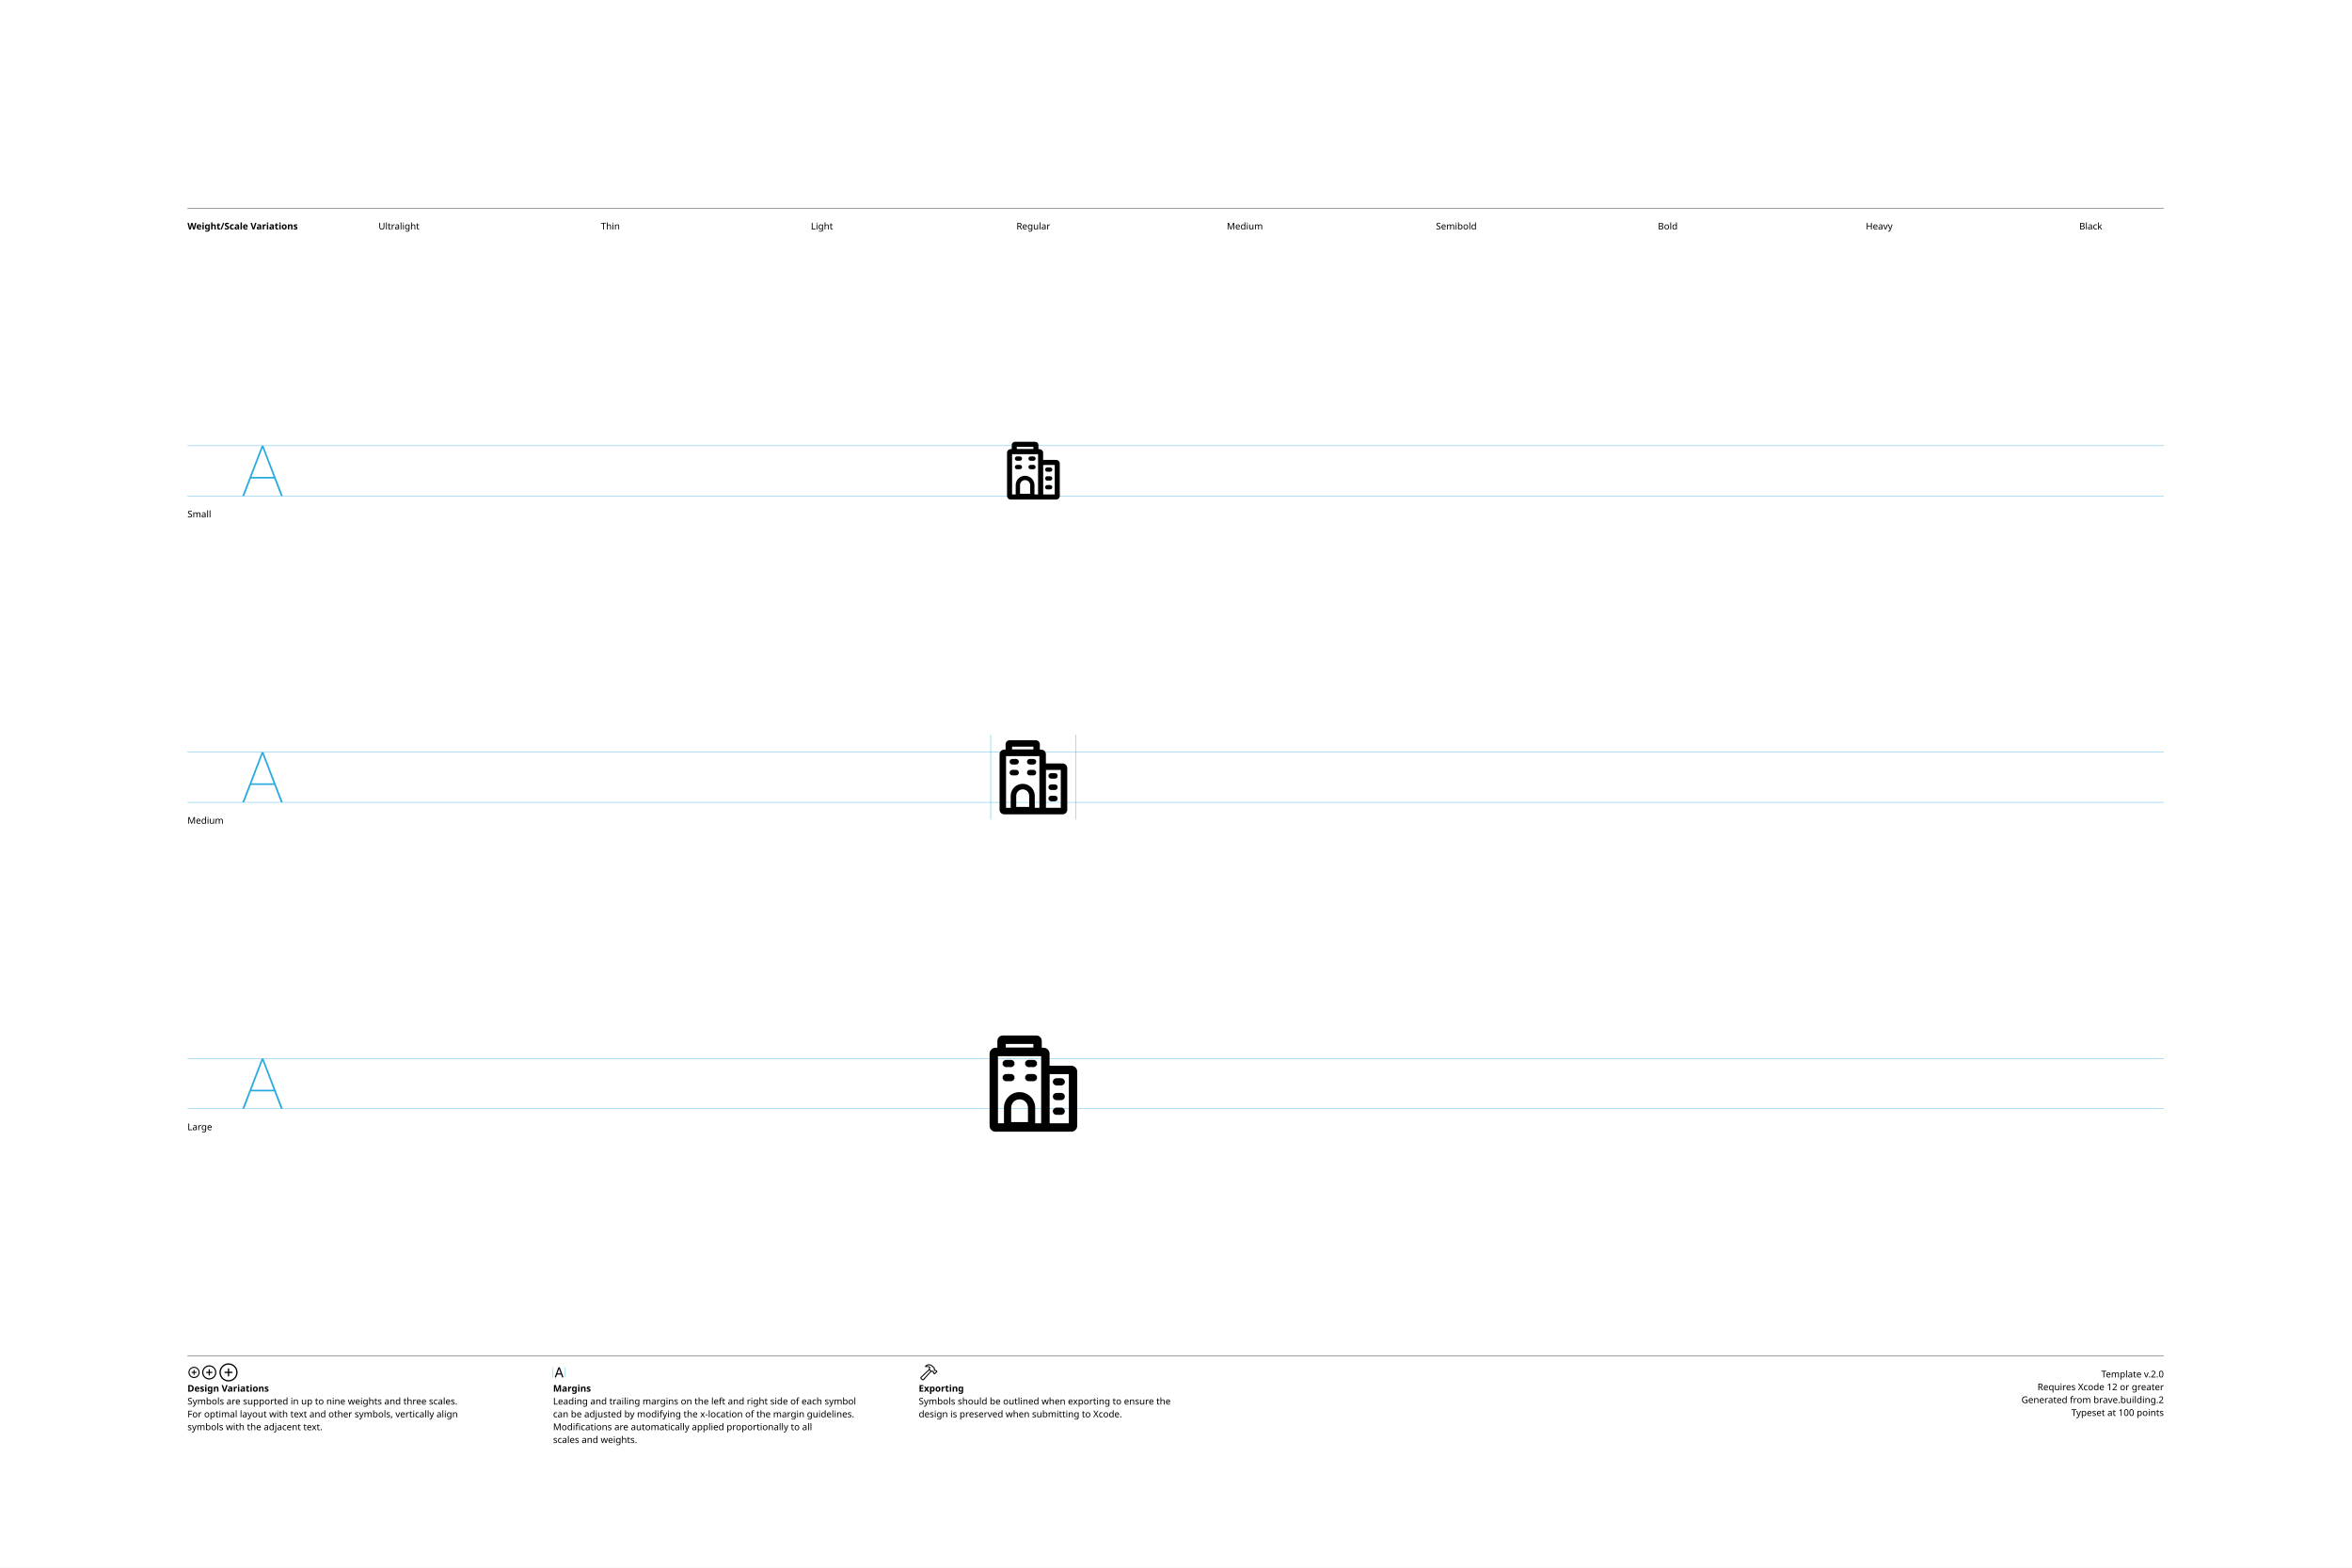
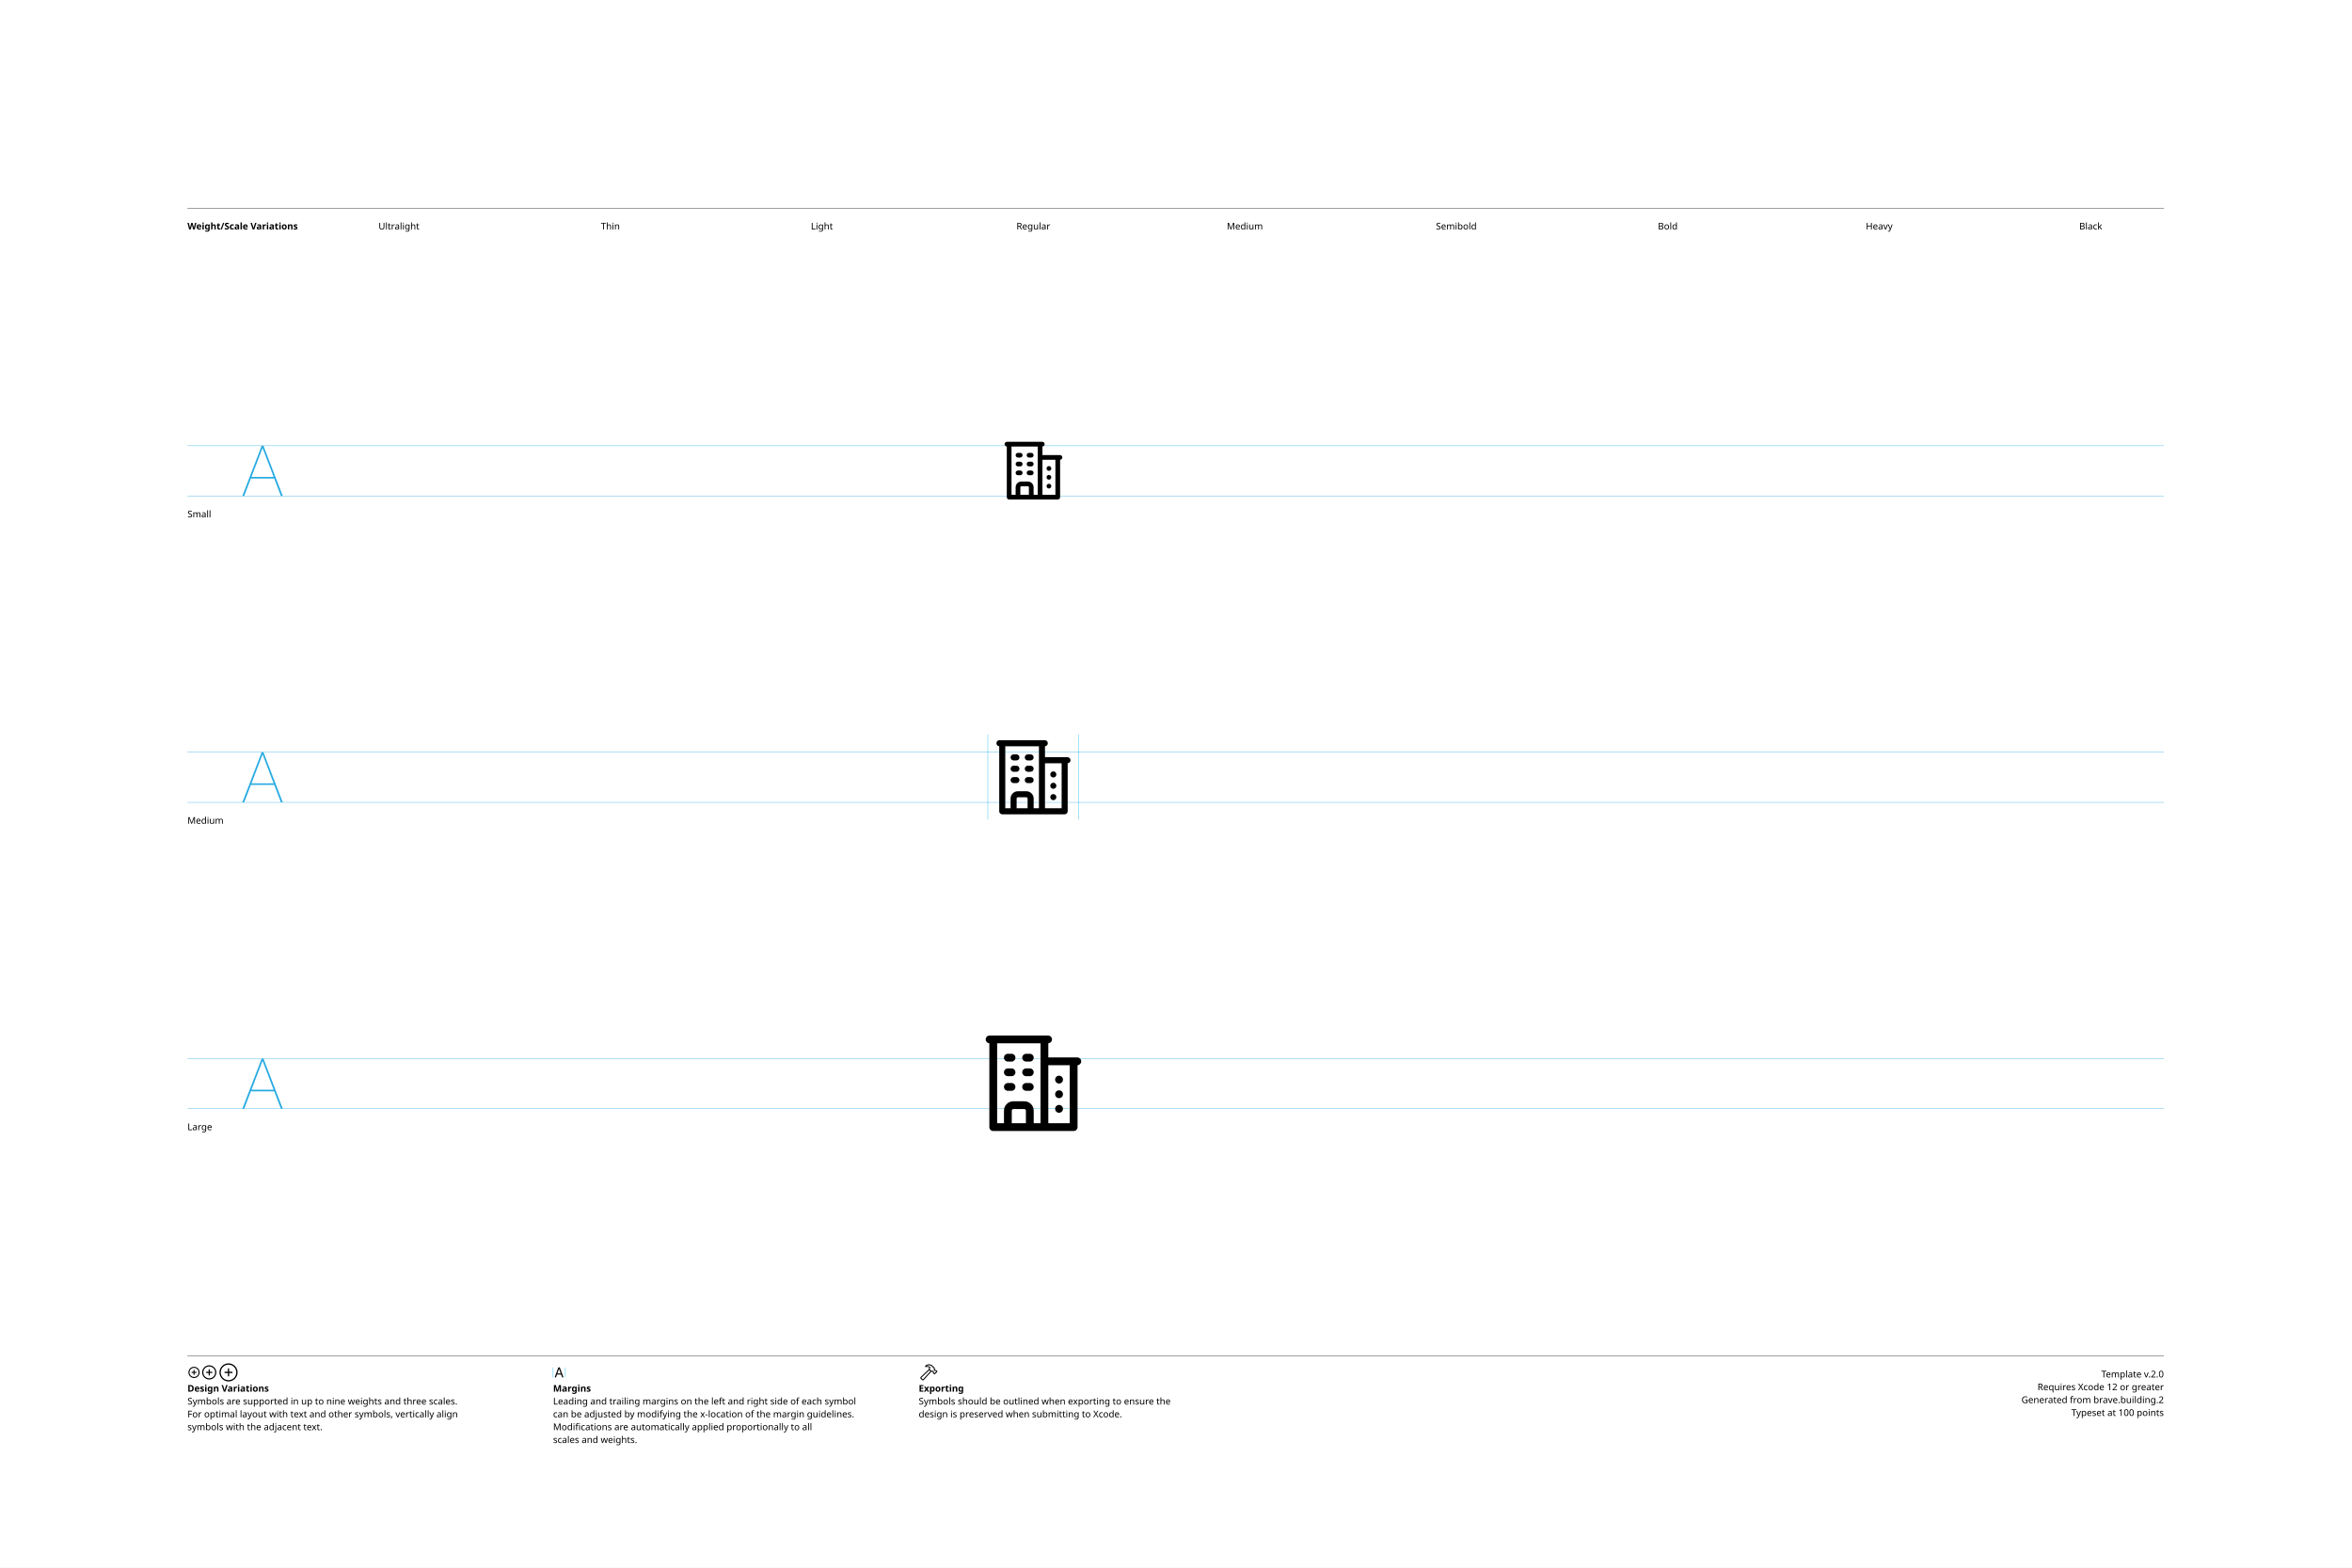
<svg xmlns="http://www.w3.org/2000/svg" version="1.1" width="3300" height="2200">
  <g id="Notes">
    <rect height="2200" id="artboard" style="fill:white;opacity:1" width="3300" x="0" y="0" />
    <line style="fill:none;stroke:black;opacity:1;stroke-width:0.5;" x1="263" x2="3036" y1="292" y2="292" />
    <text style="stroke:none;fill:black;font-family:sans-serif;font-size:13;font-weight:bold;" transform="matrix(1 0 0 1 263 322)">Weight/Scale Variations</text>
    <text style="stroke:none;fill:black;font-family:sans-serif;font-size:13;text-anchor:middle;" transform="matrix(1 0 0 1 559.711 322)">Ultralight</text>
    <text style="stroke:none;fill:black;font-family:sans-serif;font-size:13;text-anchor:middle;" transform="matrix(1 0 0 1 856.422 322)">Thin</text>
    <text style="stroke:none;fill:black;font-family:sans-serif;font-size:13;text-anchor:middle;" transform="matrix(1 0 0 1 1153.13 322)">Light</text>
    <text style="stroke:none;fill:black;font-family:sans-serif;font-size:13;text-anchor:middle;" transform="matrix(1 0 0 1 1449.84 322)">Regular</text>
    <text style="stroke:none;fill:black;font-family:sans-serif;font-size:13;text-anchor:middle;" transform="matrix(1 0 0 1 1746.56 322)">Medium</text>
    <text style="stroke:none;fill:black;font-family:sans-serif;font-size:13;text-anchor:middle;" transform="matrix(1 0 0 1 2043.27 322)">Semibold</text>
    <text style="stroke:none;fill:black;font-family:sans-serif;font-size:13;text-anchor:middle;" transform="matrix(1 0 0 1 2339.98 322)">Bold</text>
    <text style="stroke:none;fill:black;font-family:sans-serif;font-size:13;text-anchor:middle;" transform="matrix(1 0 0 1 2636.69 322)">Heavy</text>
    <text style="stroke:none;fill:black;font-family:sans-serif;font-size:13;text-anchor:middle;" transform="matrix(1 0 0 1 2933.4 322)">Black</text>
    <line style="fill:none;stroke:black;opacity:1;stroke-width:0.5;" x1="263" x2="3036" y1="1903" y2="1903" />
    <g transform="matrix(1 0 0 1 263 1933)">
-       <path d="M9.248 0.83Q10.869 0.83 12.295 0.215Q13.721-0.4 14.81-1.494Q15.898-2.588 16.519-4.014Q17.139-5.439 17.139-7.051Q17.139-8.662 16.519-10.088Q15.898-11.514 14.805-12.607Q13.711-13.701 12.285-14.316Q10.859-14.932 9.238-14.932Q7.627-14.932 6.201-14.316Q4.775-13.701 3.691-12.607Q2.607-11.514 1.987-10.088Q1.367-8.662 1.367-7.051Q1.367-5.439 1.987-4.014Q2.607-2.588 3.696-1.494Q4.785-0.4 6.211 0.215Q7.637 0.83 9.248 0.83ZM9.248-0.654Q7.92-0.654 6.763-1.147Q5.605-1.641 4.731-2.52Q3.857-3.398 3.364-4.561Q2.871-5.723 2.871-7.051Q2.871-8.379 3.359-9.541Q3.848-10.703 4.722-11.582Q5.596-12.461 6.753-12.954Q7.91-13.447 9.238-13.447Q10.576-13.447 11.733-12.954Q12.891-12.461 13.77-11.582Q14.648-10.703 15.146-9.541Q15.645-8.379 15.645-7.051Q15.645-5.723 15.151-4.561Q14.658-3.398 13.784-2.52Q12.91-1.641 11.748-1.147Q10.586-0.654 9.248-0.654ZM5.654-7.051Q5.654-6.729 5.859-6.528Q6.064-6.328 6.406-6.328L8.516-6.328L8.516-4.209Q8.516-3.887 8.711-3.677Q8.906-3.467 9.238-3.467Q9.561-3.467 9.771-3.677Q9.98-3.887 9.98-4.209L9.98-6.328L12.09-6.328Q12.422-6.328 12.627-6.528Q12.832-6.729 12.832-7.051Q12.832-7.383 12.627-7.588Q12.422-7.793 12.09-7.793L9.98-7.793L9.98-9.902Q9.98-10.234 9.771-10.444Q9.561-10.654 9.238-10.654Q8.906-10.654 8.711-10.444Q8.516-10.234 8.516-9.902L8.516-7.793L6.406-7.793Q6.064-7.793 5.859-7.588Q5.654-7.383 5.654-7.051Z" />
+       <path d="M9.248 0.83C13.555 0.83 17.139-2.744 17.139-7.051C17.139-11.357 13.545-14.932 9.238-14.932C4.941-14.932 1.367-11.357 1.367-7.051C1.367-2.744 4.951 0.83 9.248 0.83ZM9.248-0.654C5.703-0.654 2.871-3.496 2.871-7.051C2.871-10.605 5.693-13.447 9.238-13.447C12.793-13.447 15.645-10.605 15.645-7.051C15.645-3.496 12.803-0.654 9.248-0.654ZM5.654-7.051C5.654-6.621 5.957-6.328 6.406-6.328L8.506-6.328L8.506-4.209C8.506-3.77 8.799-3.467 9.229-3.467C9.678-3.467 9.971-3.77 9.971-4.209L9.971-6.328L12.09-6.328C12.529-6.328 12.832-6.621 12.832-7.051C12.832-7.49 12.529-7.793 12.09-7.793L9.971-7.793L9.971-9.902C9.971-10.352 9.678-10.654 9.229-10.654C8.799-10.654 8.506-10.352 8.506-9.902L8.506-7.793L6.406-7.793C5.957-7.793 5.654-7.49 5.654-7.051Z" />
    </g>
    <g transform="matrix(1 0 0 1 281.867 1933)">
-       <path d="M11.709 2.91Q13.75 2.91 15.552 2.129Q17.354 1.348 18.73-0.029Q20.107-1.406 20.889-3.208Q21.67-5.01 21.67-7.051Q21.67-9.092 20.889-10.894Q20.107-12.695 18.73-14.072Q17.354-15.449 15.547-16.23Q13.74-17.012 11.699-17.012Q9.658-17.012 7.856-16.23Q6.055-15.449 4.683-14.072Q3.311-12.695 2.529-10.894Q1.748-9.092 1.748-7.051Q1.748-5.01 2.529-3.208Q3.311-1.406 4.688-0.029Q6.064 1.348 7.866 2.129Q9.668 2.91 11.709 2.91ZM11.709 1.25Q9.98 1.25 8.477 0.605Q6.973-0.039 5.835-1.177Q4.697-2.314 4.058-3.818Q3.418-5.322 3.418-7.051Q3.418-8.779 4.058-10.283Q4.697-11.787 5.83-12.93Q6.963-14.072 8.467-14.712Q9.971-15.352 11.699-15.352Q13.428-15.352 14.932-14.712Q16.436-14.072 17.578-12.93Q18.721-11.787 19.365-10.283Q20.01-8.779 20.01-7.051Q20.01-5.322 19.37-3.818Q18.73-2.314 17.593-1.177Q16.455-0.039 14.946 0.605Q13.438 1.25 11.709 1.25ZM7.178-7.051Q7.178-6.699 7.412-6.475Q7.646-6.25 8.018-6.25L10.889-6.25L10.889-3.369Q10.889-2.998 11.113-2.769Q11.338-2.539 11.69-2.539Q12.06-2.539 12.29-2.769Q12.52-2.998 12.52-3.369L12.52-6.25L15.4-6.25Q15.771-6.25 16.001-6.475Q16.23-6.699 16.23-7.051Q16.23-7.422 16.001-7.651Q15.771-7.881 15.4-7.881L12.52-7.881L12.52-10.752Q12.52-11.133 12.29-11.362Q12.06-11.592 11.69-11.592Q11.338-11.592 11.113-11.357Q10.889-11.123 10.889-10.752L10.889-7.881L8.018-7.881Q7.637-7.881 7.407-7.651Q7.178-7.422 7.178-7.051Z" />
+       <path d="M11.709 2.91C17.158 2.91 21.67-1.611 21.67-7.051C21.67-12.5 17.148-17.012 11.699-17.012C6.26-17.012 1.748-12.5 1.748-7.051C1.748-1.611 6.27 2.91 11.709 2.91ZM11.709 1.25C7.1 1.25 3.418-2.441 3.418-7.051C3.418-11.66 7.09-15.352 11.699-15.352C16.309-15.352 20.01-11.66 20.01-7.051C20.01-2.441 16.318 1.25 11.709 1.25ZM7.178-7.051C7.178-6.572 7.51-6.25 8.008-6.25L10.879-6.25L10.879-3.369C10.879-2.881 11.211-2.539 11.69-2.539C12.178-2.539 12.52-2.871 12.52-3.369L12.52-6.25L15.4-6.25C15.889-6.25 16.23-6.572 16.23-7.051C16.23-7.539 15.889-7.881 15.4-7.881L12.52-7.881L12.52-10.752C12.52-11.25 12.178-11.592 11.69-11.592C11.211-11.592 10.879-11.25 10.879-10.752L10.879-7.881L8.008-7.881C7.51-7.881 7.178-7.539 7.178-7.051Z" />
    </g>
    <g transform="matrix(1 0 0 1 305.646 1933)">
-       <path d="M14.971 5.664Q17.061 5.664 18.96 5.015Q20.859 4.365 22.451 3.193Q24.043 2.021 25.22 0.43Q26.396-1.162 27.046-3.066Q27.695-4.971 27.695-7.051Q27.695-9.141 27.046-11.04Q26.396-12.94 25.22-14.531Q24.043-16.123 22.451-17.3Q20.859-18.477 18.955-19.126Q17.051-19.775 14.961-19.775Q12.871-19.775 10.972-19.126Q9.072-18.477 7.485-17.3Q5.898-16.123 4.722-14.531Q3.545-12.94 2.9-11.04Q2.256-9.141 2.256-7.051Q2.256-4.971 2.905-3.066Q3.555-1.162 4.727 0.43Q5.898 2.021 7.49 3.193Q9.082 4.365 10.981 5.015Q12.881 5.664 14.971 5.664ZM14.971 3.848Q13.164 3.848 11.528 3.296Q9.893 2.744 8.535 1.748Q7.178 0.752 6.177-0.61Q5.176-1.973 4.629-3.608Q4.082-5.244 4.082-7.051Q4.082-8.867 4.629-10.503Q5.176-12.139 6.172-13.501Q7.168-14.863 8.525-15.859Q9.883-16.855 11.519-17.402Q13.154-17.949 14.961-17.949Q16.777-17.949 18.413-17.402Q20.049-16.855 21.411-15.859Q22.773-14.863 23.77-13.501Q24.766-12.139 25.317-10.503Q25.869-8.867 25.869-7.051Q25.879-5.244 25.332-3.608Q24.785-1.973 23.784-0.61Q22.783 0.752 21.421 1.748Q20.059 2.744 18.423 3.296Q16.787 3.848 14.971 3.848ZM9.199-7.051Q9.199-6.67 9.458-6.421Q9.717-6.172 10.117-6.172L14.062-6.172L14.062-2.217Q14.062-1.816 14.312-1.558Q14.56-1.299 14.951-1.299Q15.352-1.299 15.61-1.553Q15.869-1.807 15.869-2.217L15.869-6.172L19.824-6.172Q20.225-6.172 20.479-6.421Q20.732-6.67 20.732-7.051Q20.732-7.461 20.479-7.715Q20.225-7.969 19.824-7.969L15.869-7.969L15.869-11.914Q15.869-12.324 15.61-12.583Q15.352-12.842 14.951-12.842Q14.56-12.842 14.312-12.583Q14.062-12.324 14.062-11.914L14.062-7.969L10.117-7.969Q9.707-7.969 9.453-7.715Q9.199-7.461 9.199-7.051Z" />
+       <path d="M14.971 5.664C21.934 5.664 27.695-0.098 27.695-7.051C27.695-14.014 21.924-19.775 14.961-19.775C8.008-19.775 2.256-14.014 2.256-7.051C2.256-0.098 8.018 5.664 14.971 5.664ZM14.971 3.848C8.936 3.848 4.082-1.016 4.082-7.051C4.082-13.096 8.926-17.949 14.961-17.949C21.006-17.949 25.869-13.096 25.869-7.051C25.869-1.016 21.016 3.848 14.971 3.848ZM9.199-7.051C9.199-6.533 9.57-6.172 10.117-6.172L14.062-6.172L14.062-2.217C14.062-1.68 14.434-1.299 14.951-1.299C15.488-1.299 15.859-1.67 15.859-2.217L15.859-6.172L19.814-6.172C20.352-6.172 20.732-6.533 20.732-7.051C20.732-7.598 20.361-7.969 19.814-7.969L15.859-7.969L15.859-11.914C15.859-12.461 15.488-12.842 14.951-12.842C14.434-12.842 14.062-12.461 14.062-11.914L14.062-7.969L10.117-7.969C9.57-7.969 9.199-7.598 9.199-7.051Z" />
    </g>
    <text style="stroke:none;fill:black;font-family:sans-serif;font-size:13;font-weight:bold;" transform="matrix(1 0 0 1 263 1953)">Design Variations</text>
    <text style="stroke:none;fill:black;font-family:sans-serif;font-size:13;" transform="matrix(1 0 0 1 263 1971)">Symbols are supported in up to nine weights and three scales.</text>
    <text style="stroke:none;fill:black;font-family:sans-serif;font-size:13;" transform="matrix(1 0 0 1 263 1989)">For optimal layout with text and other symbols, vertically align</text>
    <text style="stroke:none;fill:black;font-family:sans-serif;font-size:13;" transform="matrix(1 0 0 1 263 2007)">symbols with the adjacent text.</text>
    <line style="fill:none;stroke:#00AEEF;stroke-width:0.5;opacity:1.0;" x1="776" x2="776" y1="1919" y2="1933" />
    <g transform="matrix(1 0 0 1 776 1933)">
-       <path d="M3.311 0.156Q3.701 0.156 3.916-0.01Q4.131-0.176 4.268-0.586L5.527-4.033L11.289-4.033L12.549-0.586Q12.685-0.176 12.9-0.01Q13.115 0.156 13.496 0.156Q13.887 0.156 14.116-0.059Q14.346-0.273 14.346-0.645Q14.346-0.869 14.238-1.172L9.658-13.369Q9.482-13.818 9.18-14.043Q8.877-14.268 8.408-14.268Q7.5-14.268 7.178-13.379L2.598-1.162Q2.49-0.859 2.49-0.635Q2.49-0.264 2.71-0.054Q2.93 0.156 3.311 0.156ZM6.006-5.518L8.379-12.09L8.428-12.09L10.801-5.518Z" />
+       <path d="M3.311 0.156C3.828 0.156 4.082-0.039 4.268-0.586L5.527-4.033L11.289-4.033L12.549-0.586C12.734-0.039 12.988 0.156 13.496 0.156C14.014 0.156 14.346-0.156 14.346-0.645C14.346-0.811 14.316-0.967 14.238-1.172L9.658-13.369C9.434-13.965 9.033-14.268 8.408-14.268C7.803-14.268 7.393-13.975 7.178-13.379L2.598-1.162C2.52-0.957 2.49-0.801 2.49-0.635C2.49-0.146 2.803 0.156 3.311 0.156ZM6.006-5.518L8.379-12.09L8.428-12.09L10.801-5.518Z" />
    </g>
    <line style="fill:none;stroke:#00AEEF;stroke-width:0.5;opacity:1.0;" x1="793.197" x2="793.197" y1="1919" y2="1933" />
    <text style="stroke:none;fill:black;font-family:sans-serif;font-size:13;font-weight:bold;" transform="matrix(1 0 0 1 776 1953)">Margins</text>
    <text style="stroke:none;fill:black;font-family:sans-serif;font-size:13;" transform="matrix(1 0 0 1 776 1971)">Leading and trailing margins on the left and right side of each symbol</text>
    <text style="stroke:none;fill:black;font-family:sans-serif;font-size:13;" transform="matrix(1 0 0 1 776 1989)">can be adjusted by modifying the x-location of the margin guidelines.</text>
    <text style="stroke:none;fill:black;font-family:sans-serif;font-size:13;" transform="matrix(1 0 0 1 776 2007)">Modifications are automatically applied proportionally to all</text>
    <text style="stroke:none;fill:black;font-family:sans-serif;font-size:13;" transform="matrix(1 0 0 1 776 2025)">scales and weights.</text>
    <g transform="matrix(1 0 0 1 1289 1933)">
-       <path d="M2.842 1.865L4.541 3.574Q5.186 4.229 5.903 4.18Q6.621 4.131 7.314 3.359L18.008-8.428L17.041-9.404L6.426 2.275Q6.162 2.578 5.894 2.617Q5.625 2.656 5.273 2.305L4.102 1.143Q3.75 0.791 3.794 0.522Q3.838 0.254 4.141-0.02L15.615-10.82L14.639-11.787L3.047-0.898Q2.305-0.215 2.251 0.498Q2.197 1.211 2.842 1.865ZM9.258-16.328Q8.945-16.025 8.906-15.635Q8.867-15.244 9.043-14.951Q9.219-14.678 9.556-14.541Q9.893-14.404 10.381-14.521Q11.475-14.775 12.598-14.731Q13.721-14.688 14.795-13.984L14.209-12.529Q13.955-11.904 14.067-11.44Q14.18-10.977 14.58-10.566L16.875-8.252Q17.236-7.881 17.578-7.822Q17.92-7.764 18.34-7.842L19.404-8.037L20.068-7.363L20.029-6.807Q20-6.436 20.122-6.123Q20.244-5.811 20.605-5.449L21.367-4.707Q21.729-4.346 22.153-4.331Q22.578-4.316 22.93-4.668L25.84-7.588Q26.191-7.939 26.182-8.354Q26.172-8.77 25.811-9.131L25.039-9.893Q24.688-10.254 24.38-10.386Q24.072-10.518 23.711-10.488L23.135-10.44L22.49-11.074L22.734-12.197Q22.832-12.617 22.695-12.983Q22.559-13.35 22.119-13.789L19.922-15.977Q18.672-17.217 17.261-17.837Q15.85-18.457 14.419-18.481Q12.988-18.506 11.665-17.959Q10.342-17.412 9.258-16.328ZM10.752-15.957Q11.66-16.621 12.7-16.904Q13.74-17.188 14.805-17.085Q15.869-16.982 16.87-16.514Q17.871-16.045 18.701-15.205L21.133-12.793Q21.309-12.617 21.352-12.451Q21.396-12.285 21.338-12.031L21.016-10.547L22.52-9.062L23.506-9.121Q23.691-9.131 23.789-9.097Q23.887-9.062 24.033-8.916L24.609-8.34L22.168-5.898L21.592-6.475Q21.445-6.621 21.406-6.719Q21.367-6.816 21.377-7.012L21.445-7.988L19.951-9.473L18.428-9.219Q18.184-9.17 18.042-9.204Q17.9-9.238 17.715-9.414L15.713-11.416Q15.518-11.592 15.493-11.753Q15.469-11.914 15.586-12.188L16.465-14.277Q15.293-15.371 13.828-15.791Q12.363-16.211 10.84-15.762Q10.723-15.732 10.688-15.806Q10.654-15.879 10.752-15.957Z" />
+       <path d="M2.842 1.865L4.541 3.574C5.4 4.443 6.387 4.385 7.314 3.359L18.008-8.428L17.041-9.404L6.426 2.275C6.074 2.676 5.742 2.773 5.273 2.305L4.102 1.143C3.633 0.684 3.74 0.342 4.141-0.02L15.615-10.82L14.639-11.787L3.047-0.898C2.061 0.02 1.982 0.996 2.842 1.865ZM9.258-16.328C8.838-15.918 8.809-15.342 9.043-14.951C9.277-14.59 9.736-14.355 10.381-14.521C11.846-14.863 13.369-14.922 14.795-13.984L14.209-12.529C13.867-11.699 14.043-11.113 14.58-10.566L16.875-8.252C17.363-7.764 17.773-7.744 18.34-7.842L19.404-8.037L20.068-7.363L20.029-6.807C19.99-6.309 20.117-5.928 20.605-5.449L21.367-4.707C21.846-4.229 22.461-4.199 22.93-4.668L25.84-7.588C26.309-8.057 26.289-8.652 25.811-9.131L25.039-9.893C24.561-10.371 24.189-10.527 23.711-10.488L23.135-10.44L22.49-11.074L22.734-12.197C22.861-12.764 22.705-13.203 22.119-13.789L19.922-15.977C16.582-19.297 12.148-19.219 9.258-16.328ZM10.752-15.957C13.184-17.734 16.475-17.432 18.701-15.205L21.133-12.793C21.367-12.559 21.406-12.373 21.338-12.031L21.016-10.547L22.52-9.062L23.506-9.121C23.76-9.131 23.838-9.111 24.033-8.916L24.609-8.34L22.168-5.898L21.592-6.475C21.396-6.67 21.367-6.748 21.377-7.012L21.445-7.988L19.951-9.473L18.428-9.219C18.105-9.15 17.959-9.18 17.715-9.414L15.713-11.416C15.459-11.65 15.43-11.816 15.586-12.188L16.465-14.277C14.902-15.732 12.871-16.357 10.84-15.762C10.684-15.723 10.625-15.85 10.752-15.957Z" />
    </g>
    <text style="stroke:none;fill:black;font-family:sans-serif;font-size:13;font-weight:bold;" transform="matrix(1 0 0 1 1289 1953)">Exporting</text>
    <text style="stroke:none;fill:black;font-family:sans-serif;font-size:13;" transform="matrix(1 0 0 1 1289 1971)">Symbols should be outlined when exporting to ensure the</text>
    <text style="stroke:none;fill:black;font-family:sans-serif;font-size:13;" transform="matrix(1 0 0 1 1289 1989)">design is preserved when submitting to Xcode.</text>
    <text id="template-version" style="stroke:none;fill:black;font-family:sans-serif;font-size:13;text-anchor:end;" transform="matrix(1 0 0 1 3036 1933)">Template v.2.0</text>
    <text style="stroke:none;fill:black;font-family:sans-serif;font-size:13;text-anchor:end;" transform="matrix(1 0 0 1 3036 1951)">Requires Xcode 12 or greater</text>
    <text id="descriptive-name" style="stroke:none;fill:black;font-family:sans-serif;font-size:13;text-anchor:end;" transform="matrix(1 0 0 1 3036 1969)">Generated from brave.building.2</text>
    <text style="stroke:none;fill:black;font-family:sans-serif;font-size:13;text-anchor:end;" transform="matrix(1 0 0 1 3036 1987)">Typeset at 100 points</text>
    <text style="stroke:none;fill:black;font-family:sans-serif;font-size:13;" transform="matrix(1 0 0 1 263 726)">Small</text>
    <text style="stroke:none;fill:black;font-family:sans-serif;font-size:13;" transform="matrix(1 0 0 1 263 1156)">Medium</text>
    <text style="stroke:none;fill:black;font-family:sans-serif;font-size:13;" transform="matrix(1 0 0 1 263 1586)">Large</text>
  </g>
  <g id="Guides">
    <g id="H-reference" style="fill:#27AAE1;stroke:none;" transform="matrix(1 0 0 1 339 696)">
-       <path d="M0.993 0L3.638 0L29.328-67.133L30.03-67.133L30.03-70.459L28.123-70.459ZM11.688-24.48L46.982-24.48L46.231-26.729L12.438-26.729ZM55.119 0L57.764 0L30.638-70.459L29.433-70.459L29.433-67.133Z" />
+       <path d="M0.994 0L3.638 0L29.328-67.132L30.03-67.132L30.03-70.459L28.123-70.459ZM11.688-24.48L46.981-24.48L46.231-26.729L12.438-26.729ZM55.12 0L57.764 0L30.638-70.459L29.433-70.459L29.433-67.132Z" />
    </g>
    <line id="Baseline-S" style="fill:none;stroke:#27AAE1;opacity:1;stroke-width:0.5;" x1="263" x2="3036" y1="696" y2="696" />
    <line id="Capline-S" style="fill:none;stroke:#27AAE1;opacity:1;stroke-width:0.5;" x1="263" x2="3036" y1="625.541" y2="625.541" />
    <g id="H-reference" style="fill:#27AAE1;stroke:none;" transform="matrix(1 0 0 1 339 1126)">
-       <path d="M0.993 0L3.638 0L29.328-67.133L30.03-67.133L30.03-70.459L28.123-70.459ZM11.688-24.48L46.982-24.48L46.231-26.729L12.438-26.729ZM55.119 0L57.764 0L30.638-70.459L29.433-70.459L29.433-67.133Z" />
+       <path d="M0.994 0L3.638 0L29.328-67.132L30.03-67.132L30.03-70.459L28.123-70.459ZM11.688-24.48L46.981-24.48L46.231-26.729L12.438-26.729ZM55.12 0L57.764 0L30.638-70.459L29.433-70.459L29.433-67.132Z" />
    </g>
    <line id="Baseline-M" style="fill:none;stroke:#27AAE1;opacity:1;stroke-width:0.5;" x1="263" x2="3036" y1="1126" y2="1126" />
    <line id="Capline-M" style="fill:none;stroke:#27AAE1;opacity:1;stroke-width:0.5;" x1="263" x2="3036" y1="1055.54" y2="1055.54" />
    <g id="H-reference" style="fill:#27AAE1;stroke:none;" transform="matrix(1 0 0 1 339 1556)">
-       <path d="M0.993 0L3.638 0L29.328-67.133L30.03-67.133L30.03-70.459L28.123-70.459ZM11.688-24.48L46.982-24.48L46.231-26.729L12.438-26.729ZM55.119 0L57.764 0L30.638-70.459L29.433-70.459L29.433-67.133Z" />
+       <path d="M0.994 0L3.638 0L29.328-67.132L30.03-67.132L30.03-70.459L28.123-70.459ZM11.688-24.48L46.981-24.48L46.231-26.729L12.438-26.729ZM55.12 0L57.764 0L30.638-70.459L29.433-70.459L29.433-67.132Z" />
    </g>
    <line id="Baseline-L" style="fill:none;stroke:#27AAE1;opacity:1;stroke-width:0.5;" x1="263" x2="3036" y1="1556" y2="1556" />
    <line id="Capline-L" style="fill:none;stroke:#27AAE1;opacity:1;stroke-width:0.5;" x1="263" x2="3036" y1="1485.54" y2="1485.54" />
-     <line id="left-margin" style="fill:none;stroke:#00AEEF;stroke-width:0.5;opacity:1.0;" x1="1389.98" x2="1389.98" y1="1030.78" y2="1150.12" />
-     <line id="right-margin" style="fill:none;stroke:#00AEEF;stroke-width:0.5;opacity:1.0;" x1="1509.71" x2="1509.71" y1="1030.78" y2="1150.12" />
+     <line id="left-margin" style="fill:none;stroke:#00AEEF;stroke-width:0.5;opacity:1.0;" x1="1385.98" x2="1385.98" y1="1030.79" y2="1150.12" />
+     <line id="right-margin" style="fill:none;stroke:#00AEEF;stroke-width:0.5;opacity:1.0;" x1="1513.71" x2="1513.71" y1="1030.79" y2="1150.12" />
  </g>
  <g id="Symbols">
-     <g id="Regular-L" transform="matrix(1 0 0 1 1375.98 1556)">
-       <path d="M78.105-102.824C82.288-102.824 85.679-99.424 85.679-95.231L85.679-85.667L88.202-85.667C92.85-85.667 96.617-81.89 96.617-77.231L96.617-60.44L127.045-60.44C131.692-60.44 135.461-56.663 135.461-52.004L135.461 23.739C135.461 28.398 131.692 32.176 127.045 32.176L20.877 32.176C16.229 32.176 12.461 28.398 12.461 23.739L12.461-77.231C12.461-81.89 16.229-85.667 20.877-85.667L23.403-85.667L23.403-95.231C23.403-99.424 26.794-102.824 30.977-102.824ZM84.835-73.856L24.243-73.856L24.243 20.365L32.658 20.365L32.658-1.455C32.658-13.569 42.455-23.391 54.539-23.391C66.623-23.391 76.42-13.569 76.42-1.455L76.42 20.365L84.835 20.365L84.835-73.856ZM123.679-48.629L96.749-48.629L96.749 20.365L123.679 20.365L123.679-48.629ZM54.539-13.267C48.032-13.267 42.757-7.978 42.757-1.455L42.757 18.696L66.321 18.696L66.321-1.455C66.321-7.978 61.046-13.267 54.539-13.267ZM112.987-1.628C115.776-1.628 118.037 0.637 118.037 3.433C118.037 6.229 115.776 8.495 112.987 8.495L106.286 8.495C103.498 8.495 101.237 6.229 101.237 3.433C101.237 0.637 103.498-1.628 106.286-1.628ZM112.987-22.258C115.776-22.258 118.037-19.992 118.037-17.197C118.037-14.401 115.776-12.135 112.987-12.135L106.286-12.135C103.498-12.135 101.237-14.401 101.237-17.197C101.237-19.992 103.498-22.258 106.286-22.258L112.987-22.258ZM112.987-42.887C115.776-42.887 118.037-40.621 118.037-37.825C118.037-35.029 115.776-32.763 112.987-32.763L106.286-32.763C103.498-32.763 101.237-35.029 101.237-37.825C101.237-40.621 103.498-42.887 106.286-42.887L112.987-42.887ZM42.45-48.823C45.239-48.823 47.499-46.556 47.499-43.761C47.499-40.965 45.239-38.699 42.45-38.699L35.749-38.699C32.96-38.699 30.699-40.965 30.699-43.761C30.699-46.556 32.96-48.823 35.749-48.823L42.45-48.823ZM74.033-48.823C76.822-48.823 79.082-46.556 79.082-43.761C79.082-40.965 76.822-38.699 74.033-38.699L67.332-38.699C64.543-38.699 62.283-40.965 62.283-43.761C62.283-46.556 64.543-48.823 67.332-48.823ZM42.45-68.624C45.239-68.624 47.499-66.358 47.499-63.562C47.499-60.766 45.239-58.5 42.45-58.5L35.749-58.5C32.96-58.5 30.699-60.766 30.699-63.562C30.699-66.358 32.96-68.624 35.749-68.624ZM74.033-68.624C76.822-68.624 79.082-66.358 79.082-63.562C79.082-60.766 76.822-58.5 74.033-58.5L67.332-58.5C64.543-58.5 62.283-60.766 62.283-63.562C62.283-66.358 64.543-68.624 67.332-68.624ZM73.897-91.013L35.185-91.013L35.185-85.989L73.897-85.989L73.897-91.013Z" />
+     <g id="Regular-L" transform="matrix(1 0 0 1 1370.98 1556)">
+       <path d="M12.02-97.355C12.02-100.375 14.469-102.824 17.489-102.824L99.53-102.824C102.551-102.824 105-100.375 105-97.355C105-94.449 102.734-92.072 99.872-91.896L99.872-72.059L140.55-72.059C143.571-72.059 146.02-69.61 146.02-66.589C146.02-63.683 143.754-61.307 140.892-61.13L140.892 25.707C140.892 28.728 138.444 31.176 135.423 31.176L22.617 31.176C19.596 31.176 17.148 28.728 17.148 25.707L17.148-91.896C14.286-92.072 12.02-94.449 12.02-97.355ZM28.086-91.885L28.086 20.238L37.658 20.238L37.658 2.633C37.658-4.636 43.55-10.528 50.819-10.528L66.201-10.528C73.47-10.528 79.362-4.636 79.362 2.633L79.362 20.238L88.934 20.238L88.934-91.885L28.086-91.885ZM99.872-61.12L99.872 20.238L129.954 20.238L129.954-61.12L99.872-61.12ZM68.423 20.238L68.423 2.633C68.423 1.406 67.428 0.411 66.201 0.411L50.819 0.411C49.591 0.411 48.596 1.406 48.596 2.633L48.596 20.238L68.423 20.238ZM37.658-71.717C37.658-74.737 40.106-77.186 43.127-77.186L48.255-77.186C51.275-77.186 53.724-74.737 53.724-71.717C53.724-68.696 51.275-66.247 48.255-66.247L43.127-66.247C40.106-66.247 37.658-68.696 37.658-71.717ZM63.295-71.717C63.295-74.737 65.744-77.186 68.765-77.186L73.892-77.186C76.913-77.186 79.362-74.737 79.362-71.717C79.362-68.696 76.913-66.247 73.892-66.247L68.765-66.247C65.744-66.247 63.295-68.696 63.295-71.717ZM37.658-51.206C37.658-54.227 40.106-56.676 43.127-56.676L48.255-56.676C51.275-56.676 53.724-54.227 53.724-51.206C53.724-48.186 51.275-45.737 48.255-45.737L43.127-45.737C40.106-45.737 37.658-48.186 37.658-51.206ZM63.295-51.206C63.295-54.227 65.744-56.676 68.765-56.676L73.892-56.676C76.913-56.676 79.362-54.227 79.362-51.206C79.362-48.186 76.913-45.737 73.892-45.737L68.765-45.737C65.744-45.737 63.295-48.186 63.295-51.206ZM109.444-40.951C109.444-43.972 111.892-46.421 114.913-46.421L114.964-46.421C117.985-46.421 120.433-43.972 120.433-40.951L120.433-40.9C120.433-37.879 117.985-35.431 114.964-35.431L114.913-35.431C111.892-35.431 109.444-37.879 109.444-40.9L109.444-40.951ZM37.658-30.696C37.658-33.717 40.106-36.166 43.127-36.166L48.255-36.166C51.275-36.166 53.724-33.717 53.724-30.696C53.724-27.675 51.275-25.227 48.255-25.227L43.127-25.227C40.106-25.227 37.658-27.675 37.658-30.696ZM63.295-30.696C63.295-33.717 65.744-36.166 68.765-36.166L73.892-36.166C76.913-36.166 79.362-33.717 79.362-30.696C79.362-27.675 76.913-25.227 73.892-25.227L68.765-25.227C65.744-25.227 63.295-27.675 63.295-30.696ZM109.444-20.441C109.444-23.462 111.892-25.911 114.913-25.911L114.964-25.911C117.985-25.911 120.433-23.462 120.433-20.441L120.433-20.39C120.433-17.369 117.985-14.92 114.964-14.92L114.913-14.92C111.892-14.92 109.444-17.369 109.444-20.39L109.444-20.441ZM109.444 0.069C109.444-2.951 111.892-5.4 114.913-5.4L114.964-5.4C117.985-5.4 120.433-2.951 120.433 0.069L120.433 0.12C120.433 3.141 117.985 5.59 114.964 5.59L114.913 5.59C111.892 5.59 109.444 3.141 109.444 0.12L109.444 0.069Z" />
    </g>
-     <g id="Regular-M" transform="matrix(1 0 0 1 1389.98 1126)">
-       <path d="M63.161-87.247C66.392-87.247 69.011-84.629 69.011-81.398L69.011-74.03L70.96-74.03C74.55-74.03 77.46-71.12 77.46-67.531L77.46-54.596L100.961-54.596C104.55-54.596 107.461-51.686 107.461-48.097L107.461 10.253C107.461 13.842 104.55 16.753 100.961 16.753L18.961 16.753C15.371 16.753 12.461 13.842 12.461 10.253L12.461-67.531C12.461-71.12 15.371-74.03 18.961-74.03L20.912-74.03L20.912-81.398C20.912-84.629 23.531-87.247 26.762-87.247ZM68.36-64.931L21.561-64.931L21.561 7.653L28.061 7.653L28.061-9.156C28.061-18.488 35.627-26.054 44.96-26.054C54.294-26.054 61.86-18.488 61.86-9.156L61.86 7.653L68.36 7.653L68.36-64.931ZM98.361-45.497L77.561-45.497L77.561 7.653L98.361 7.653L98.361-45.497ZM44.96-18.255C39.935-18.255 35.861-14.181 35.861-9.156L35.861 6.368L54.06 6.368L54.06-9.156C54.06-14.181 49.986-18.255 44.96-18.255ZM90.103-9.289C92.257-9.289 94.003-7.544 94.003-5.39C94.003-3.237 92.257-1.491 90.103-1.491L84.928-1.491C82.774-1.491 81.028-3.237 81.028-5.39C81.028-7.544 82.774-9.289 84.928-9.289ZM90.103-25.182C92.257-25.182 94.003-23.436 94.003-21.283C94.003-19.129 92.257-17.383 90.103-17.383L84.928-17.383C82.774-17.383 81.028-19.129 81.028-21.283C81.028-23.436 82.774-25.182 84.928-25.182L90.103-25.182ZM90.103-41.074C92.257-41.074 94.003-39.328 94.003-37.174C94.003-35.02 92.257-33.275 90.103-33.275L84.928-33.275C82.774-33.275 81.028-35.02 81.028-37.174C81.028-39.328 82.774-41.074 84.928-41.074L90.103-41.074ZM35.623-45.646C37.777-45.646 39.523-43.901 39.523-41.747C39.523-39.593 37.777-37.847 35.623-37.847L30.447-37.847C28.294-37.847 26.548-39.593 26.548-41.747C26.548-43.901 28.294-45.646 30.447-45.646L35.623-45.646ZM60.017-45.646C62.17-45.646 63.916-43.901 63.916-41.747C63.916-39.593 62.17-37.847 60.017-37.847L54.841-37.847C52.687-37.847 50.941-39.593 50.941-41.747C50.941-43.901 52.687-45.646 54.841-45.646ZM35.623-60.901C37.777-60.901 39.523-59.155 39.523-57.001C39.523-54.847 37.777-53.102 35.623-53.102L30.447-53.102C28.294-53.102 26.548-54.847 26.548-57.001C26.548-59.155 28.294-60.901 30.447-60.901ZM60.017-60.901C62.17-60.901 63.916-59.155 63.916-57.001C63.916-54.847 62.17-53.102 60.017-53.102L54.841-53.102C52.687-53.102 50.941-54.847 50.941-57.001C50.941-59.155 52.687-60.901 54.841-60.901ZM59.911-78.148L30.012-78.148L30.012-74.278L59.911-74.278L59.911-78.148Z" />
+     <g id="Regular-M" transform="matrix(1 0 0 1 1385.98 1126)">
+       <path d="M12.02-83.002C12.02-85.347 13.921-87.247 16.265-87.247L79.938-87.247C82.283-87.247 84.183-85.347 84.183-83.002C84.183-80.747 82.425-78.903 80.204-78.766L80.204-63.37L111.775-63.37C114.119-63.37 116.02-61.469 116.02-59.125C116.02-56.87 114.261-55.025 112.04-54.888L112.04 12.508C112.04 14.853 110.14 16.753 107.795 16.753L20.244 16.753C17.9 16.753 16 14.853 16 12.508L16-78.766C13.779-78.903 12.02-80.747 12.02-83.002ZM24.489-78.757L24.489 8.263L31.918 8.263L31.918-5.4C31.918-11.042 36.491-15.615 42.132-15.615L54.071-15.615C59.712-15.615 64.285-11.042 64.285-5.4L64.285 8.263L71.714 8.263L71.714-78.757L24.489-78.757ZM80.204-54.88L80.204 8.263L103.551 8.263L103.551-54.88L80.204-54.88ZM55.795 8.263L55.795-5.4C55.795-6.353 55.023-7.125 54.071-7.125L42.132-7.125C41.18-7.125 40.408-6.353 40.408-5.4L40.408 8.263L55.795 8.263ZM31.918-63.105C31.918-65.449 33.819-67.349 36.163-67.349L40.142-67.349C42.487-67.349 44.387-65.449 44.387-63.105C44.387-60.76 42.487-58.859 40.142-58.859L36.163-58.859C33.819-58.859 31.918-60.76 31.918-63.105ZM51.816-63.105C51.816-65.449 53.716-67.349 56.061-67.349L60.04-67.349C62.385-67.349 64.285-65.449 64.285-63.105C64.285-60.76 62.385-58.859 60.04-58.859L56.061-58.859C53.716-58.859 51.816-60.76 51.816-63.105ZM31.918-47.186C31.918-49.53 33.819-51.431 36.163-51.431L40.142-51.431C42.487-51.431 44.387-49.53 44.387-47.186C44.387-44.842 42.487-42.941 40.142-42.941L36.163-42.941C33.819-42.941 31.918-44.842 31.918-47.186ZM51.816-47.186C51.816-49.53 53.716-51.431 56.061-51.431L60.04-51.431C62.385-51.431 64.285-49.53 64.285-47.186C64.285-44.842 62.385-42.941 60.04-42.941L56.061-42.941C53.716-42.941 51.816-44.842 51.816-47.186ZM87.632-39.227C87.632-41.571 89.532-43.472 91.877-43.472L91.917-43.472C94.261-43.472 96.162-41.571 96.162-39.227L96.162-39.187C96.162-36.843 94.261-34.942 91.917-34.942L91.877-34.942C89.532-34.942 87.632-36.843 87.632-39.187L87.632-39.227ZM31.918-31.267C31.918-33.612 33.819-35.513 36.163-35.513L40.142-35.513C42.487-35.513 44.387-33.612 44.387-31.267C44.387-28.923 42.487-27.023 40.142-27.023L36.163-27.023C33.819-27.023 31.918-28.923 31.918-31.267ZM51.816-31.267C51.816-33.612 53.716-35.513 56.061-35.513L60.04-35.513C62.385-35.513 64.285-33.612 64.285-31.267C64.285-28.923 62.385-27.023 60.04-27.023L56.061-27.023C53.716-27.023 51.816-28.923 51.816-31.267ZM87.632-23.308C87.632-25.653 89.532-27.553 91.877-27.553L91.917-27.553C94.261-27.553 96.162-25.653 96.162-23.308L96.162-23.269C96.162-20.924 94.261-19.024 91.917-19.024L91.877-19.024C89.532-19.024 87.632-20.924 87.632-23.269L87.632-23.308ZM87.632-7.39C87.632-9.734 89.532-11.635 91.877-11.635L91.917-11.635C94.261-11.635 96.162-9.734 96.162-7.39L96.162-7.35C96.162-5.006 94.261-3.105 91.917-3.105L91.877-3.105C89.532-3.105 87.632-5.006 87.632-7.35L87.632-7.39Z" />
    </g>
-     <g id="Regular-S" transform="matrix(1 0 0 1 1400.48 696)">
-       <path d="M51.954-76C54.47-76 56.511-73.96 56.511-71.444L56.511-65.706L58.029-65.706C60.825-65.706 63.092-63.44 63.092-60.644L63.092-50.57L81.398-50.57C84.194-50.57 86.461-48.303 86.461-45.508L86.461-0.062C86.461 2.733 84.194 5 81.398 5L17.524 5C14.728 5 12.461 2.733 12.461-0.062L12.461-60.644C12.461-63.44 14.728-65.706 17.524-65.706L19.044-65.706L19.044-71.444C19.044-73.96 21.084-76 23.601-76ZM56.003-58.619L19.549-58.619L19.549-2.087L24.612-2.087L24.612-15.179C24.612-22.447 30.506-28.34 37.776-28.34C45.047-28.34 50.94-22.447 50.94-15.179L50.94-2.087L56.003-2.087L56.003-58.619ZM79.373-43.483L63.171-43.483L63.171-2.087L79.373-2.087L79.373-43.483ZM37.776-22.265C33.861-22.265 30.688-19.092 30.688-15.179L30.688-3.088L44.864-3.088L44.864-15.179C44.864-19.092 41.691-22.265 37.776-22.265ZM72.94-15.283C74.618-15.283 75.978-13.923 75.978-12.246C75.978-10.569 74.618-9.209 72.94-9.209L68.909-9.209C67.231-9.209 65.871-10.569 65.871-12.246C65.871-13.923 67.231-15.283 68.909-15.283ZM72.94-27.661C74.618-27.661 75.978-26.301 75.978-24.624C75.978-22.946 74.618-21.587 72.94-21.587L68.909-21.587C67.231-21.587 65.871-22.946 65.871-24.624C65.871-26.301 67.231-27.661 68.909-27.661L72.94-27.661ZM72.94-40.038C74.618-40.038 75.978-38.678 75.978-37.001C75.978-35.323 74.618-33.964 72.94-33.964L68.909-33.964C67.231-33.964 65.871-35.323 65.871-37.001C65.871-38.678 67.231-40.038 68.909-40.038L72.94-40.038ZM30.503-43.599C32.181-43.599 33.541-42.239 33.541-40.562C33.541-38.885 32.181-37.525 30.503-37.525L26.471-37.525C24.794-37.525 23.434-38.885 23.434-40.562C23.434-42.239 24.794-43.599 26.471-43.599L30.503-43.599ZM49.504-43.599C51.182-43.599 52.542-42.239 52.542-40.562C52.542-38.885 51.182-37.525 49.504-37.525L45.473-37.525C43.795-37.525 42.435-38.885 42.435-40.562C42.435-42.239 43.795-43.599 45.473-43.599ZM30.503-55.48C32.181-55.48 33.541-54.12 33.541-52.443C33.541-50.765 32.181-49.406 30.503-49.406L26.471-49.406C24.794-49.406 23.434-50.765 23.434-52.443C23.434-54.12 24.794-55.48 26.471-55.48ZM49.504-55.48C51.182-55.48 52.542-54.12 52.542-52.443C52.542-50.765 51.182-49.406 49.504-49.406L45.473-49.406C43.795-49.406 42.435-50.765 42.435-52.443C42.435-54.12 43.795-55.48 45.473-55.48ZM49.422-68.913L26.132-68.913L26.132-65.899L49.422-65.899L49.422-68.913Z" />
+     <g id="Regular-S" transform="matrix(1 0 0 1 1397.48 696)">
+       <path d="M12.02-72.694C12.02-74.52 13.5-76 15.326-76L64.918-76C66.744-76 68.224-74.52 68.224-72.694C68.224-70.937 66.854-69.501 65.125-69.394L65.125-57.403L89.714-57.403C91.54-57.403 93.02-55.923 93.02-54.097C93.02-52.34 91.65-50.904 89.921-50.797L89.921 1.694C89.921 3.52 88.44 5 86.614 5L18.426 5C16.6 5 15.12 3.52 15.12 1.694L15.12-69.394C13.39-69.501 12.02-70.937 12.02-72.694ZM21.732-69.388L21.732-1.612L27.517-1.612L27.517-12.254C27.517-16.647 31.079-20.209 35.473-20.209L44.771-20.209C49.165-20.209 52.727-16.647 52.727-12.254L52.727-1.612L58.513-1.612L58.513-69.388L21.732-69.388ZM65.125-50.791L65.125-1.612L83.308-1.612L83.308-50.791L65.125-50.791ZM46.114-1.612L46.114-12.254C46.114-12.995 45.513-13.597 44.771-13.597L35.473-13.597C34.731-13.597 34.13-12.995 34.13-12.254L34.13-1.612L46.114-1.612ZM27.517-57.196C27.517-59.022 28.998-60.502 30.824-60.502L33.923-60.502C35.749-60.502 37.229-59.022 37.229-57.196C37.229-55.37 35.749-53.89 33.923-53.89L30.824-53.89C28.998-53.89 27.517-55.37 27.517-57.196ZM43.015-57.196C43.015-59.022 44.495-60.502 46.321-60.502L49.42-60.502C51.246-60.502 52.727-59.022 52.727-57.196C52.727-55.37 51.246-53.89 49.42-53.89L46.321-53.89C44.495-53.89 43.015-55.37 43.015-57.196ZM27.517-44.798C27.517-46.624 28.998-48.105 30.824-48.105L33.923-48.105C35.749-48.105 37.229-46.624 37.229-44.798C37.229-42.972 35.749-41.492 33.923-41.492L30.824-41.492C28.998-41.492 27.517-42.972 27.517-44.798ZM43.015-44.798C43.015-46.624 44.495-48.105 46.321-48.105L49.42-48.105C51.246-48.105 52.727-46.624 52.727-44.798C52.727-42.972 51.246-41.492 49.42-41.492L46.321-41.492C44.495-41.492 43.015-42.972 43.015-44.798ZM70.91-38.599C70.91-40.425 72.39-41.906 74.216-41.906L74.248-41.906C76.073-41.906 77.553-40.425 77.553-38.599L77.553-38.568C77.553-36.742 76.073-35.262 74.248-35.262L74.216-35.262C72.39-35.262 70.91-36.742 70.91-38.568L70.91-38.599ZM27.517-32.4C27.517-34.226 28.998-35.706 30.824-35.706L33.923-35.706C35.749-35.706 37.229-34.226 37.229-32.4C37.229-30.574 35.749-29.095 33.923-29.095L30.824-29.095C28.998-29.095 27.517-30.574 27.517-32.4ZM43.015-32.4C43.015-34.226 44.495-35.706 46.321-35.706L49.42-35.706C51.246-35.706 52.727-34.226 52.727-32.4C52.727-30.574 51.246-29.095 49.42-29.095L46.321-29.095C44.495-29.095 43.015-30.574 43.015-32.4ZM70.91-26.201C70.91-28.027 72.39-29.508 74.216-29.508L74.248-29.508C76.073-29.508 77.553-28.027 77.553-26.201L77.553-26.171C77.553-24.345 76.073-22.864 74.248-22.864L74.216-22.864C72.39-22.864 70.91-24.345 70.91-26.171L70.91-26.201ZM70.91-13.803C70.91-15.629 72.39-17.11 74.216-17.11L74.248-17.11C76.073-17.11 77.553-15.629 77.553-13.803L77.553-13.773C77.553-11.947 76.073-10.466 74.248-10.466L74.216-10.466C72.39-10.466 70.91-11.947 70.91-13.773L70.91-13.803Z" />
    </g>
  </g>
</svg>
